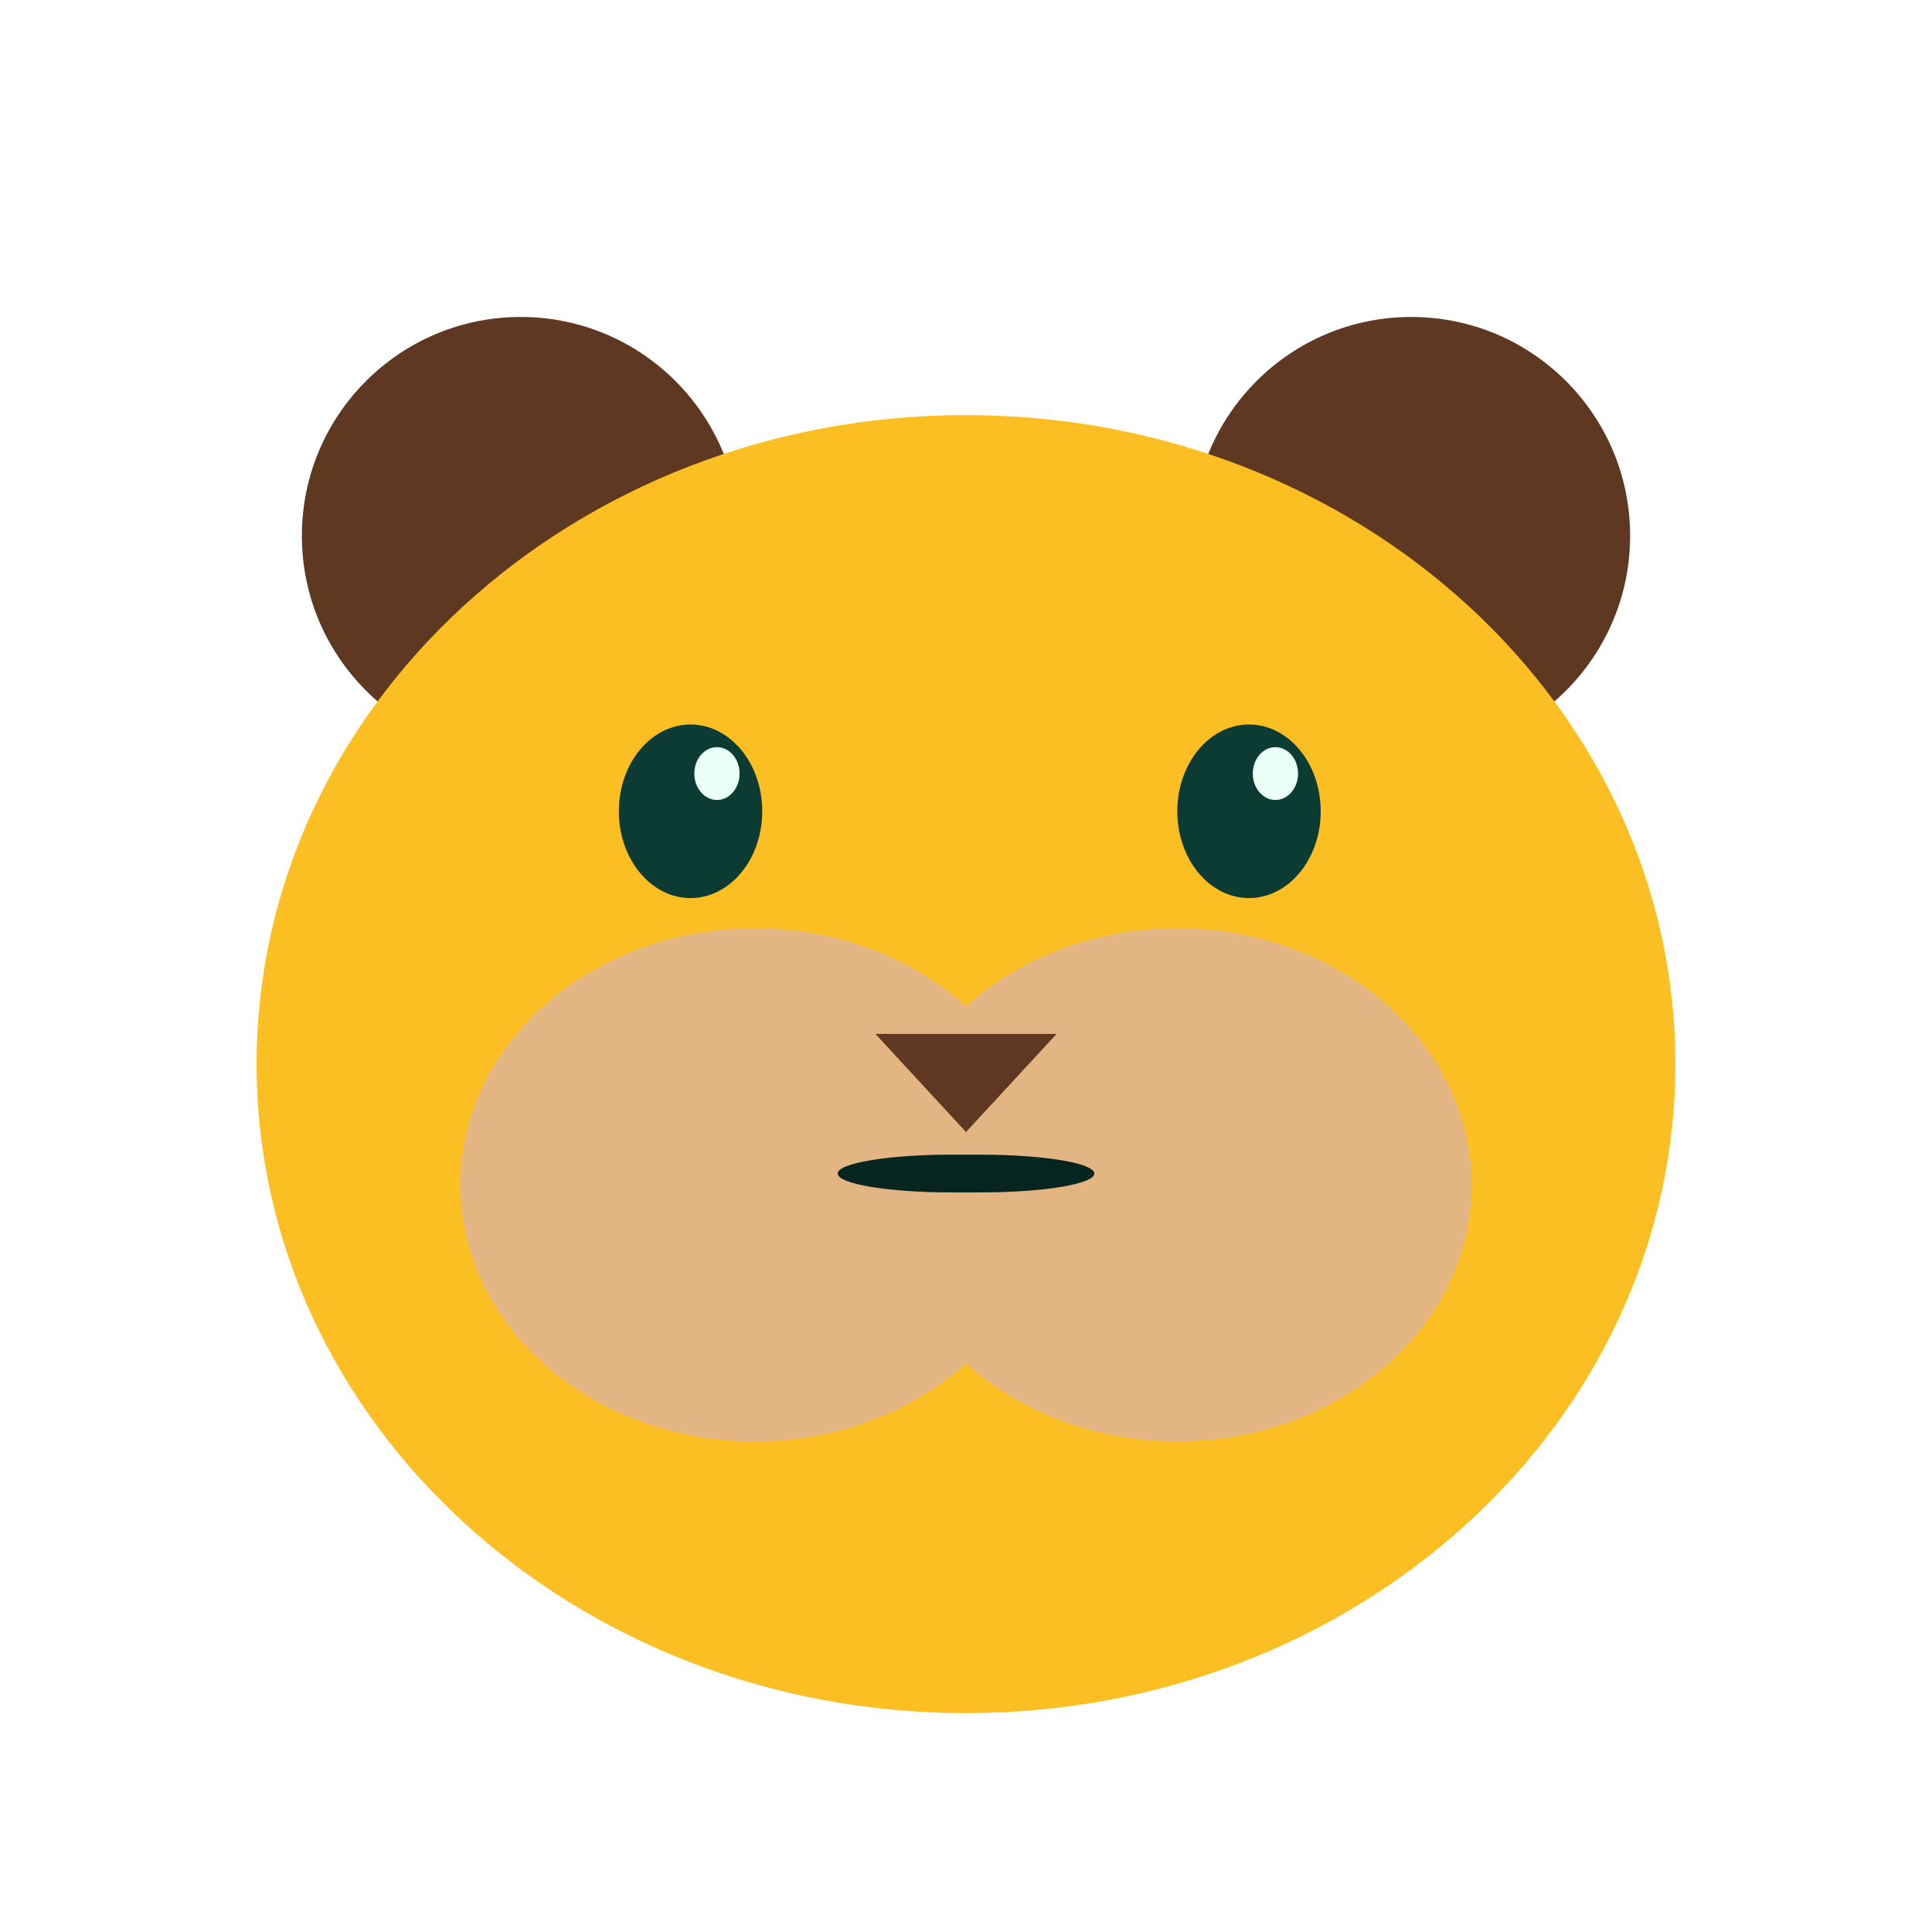
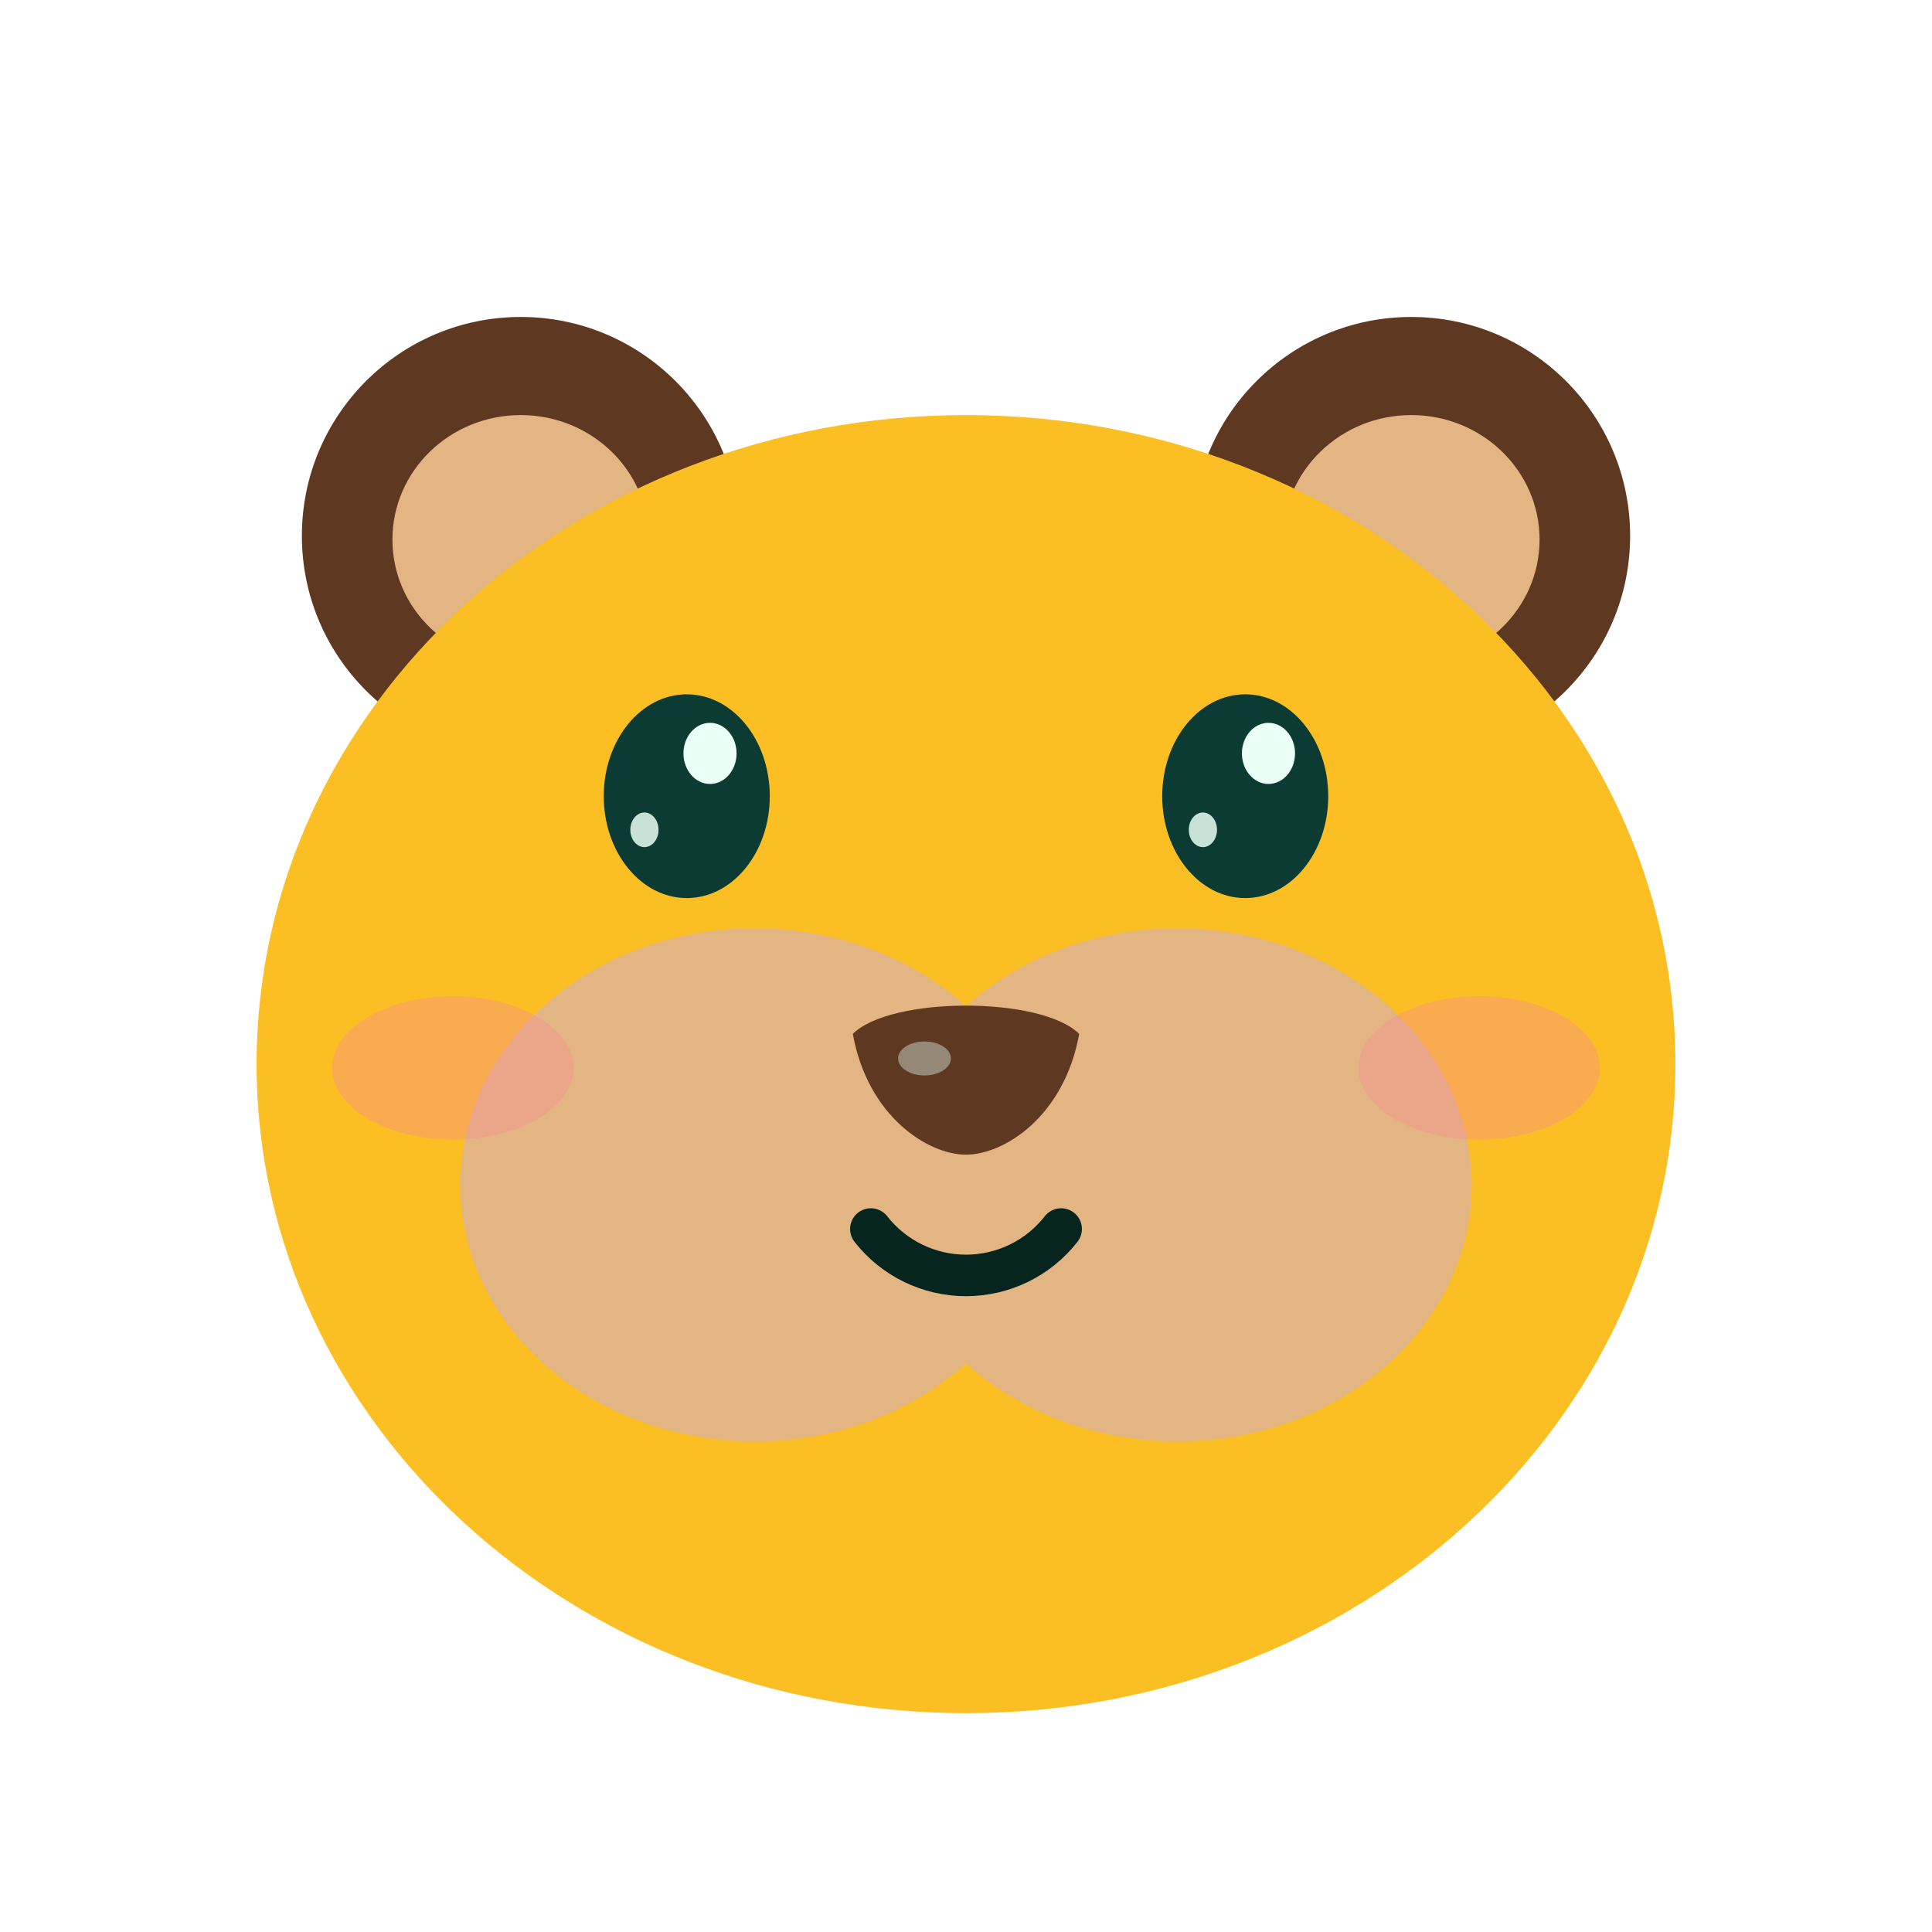
<svg xmlns="http://www.w3.org/2000/svg" viewBox="0 0 256 256" width="256" height="256" role="img" aria-hidden="true">
  <ellipse cx="69" cy="71" rx="29" ry="29" fill="#5f3822" />
  <ellipse cx="187" cy="71" rx="29" ry="29" fill="#5f3822" />
+   <ellipse cx="69" cy="71.5" rx="17" ry="16.5" fill="#e3b583" />
+   <ellipse cx="187" cy="71.5" rx="17" ry="16.5" fill="#e3b583" />
  <ellipse cx="128" cy="141" rx="94" ry="86" fill="#fbbf24" />
  <ellipse cx="100" cy="157" rx="39" ry="34" fill="#e3b583" />
  <ellipse cx="156" cy="157" rx="39" ry="34" fill="#e3b583" />
-   <ellipse cx="91.5" cy="107.5" rx="9.5" ry="11.5" fill="#0b3b32" />
-   <ellipse cx="165.5" cy="107.5" rx="9.5" ry="11.5" fill="#0b3b32" />
-   <ellipse cx="95" cy="102.5" rx="3" ry="3.5" fill="#eafff6" />
-   <ellipse cx="169" cy="102.5" rx="3" ry="3.5" fill="#eafff6" />
-   <polygon points="116,137 140,137 128,150" fill="#5f3822" />
-   <rect x="111" y="153" width="34" height="5" rx="15" ry="2.5" fill="#06251f" />
+   <ellipse cx="60" cy="141.5" rx="16" ry="9.5" fill="#f88c92" fill-opacity="0.400" />
+   <ellipse cx="196" cy="141.5" rx="16" ry="9.5" fill="#f88c92" fill-opacity="0.400" />
+   <ellipse cx="91" cy="105.5" rx="11" ry="13.5" fill="#0b3b32" />
+   <ellipse cx="165" cy="105.5" rx="11" ry="13.5" fill="#0b3b32" />
+   <ellipse cx="94.08" cy="99.83" rx="3.52" ry="4.05" fill="#eafff6" />
+   <ellipse cx="85.39" cy="109.955" rx="1.87" ry="2.295" fill="#eafff6" fill-opacity="0.850" />
+   <ellipse cx="168.08" cy="99.83" rx="3.52" ry="4.05" fill="#eafff6" />
+   <ellipse cx="159.39" cy="109.955" rx="1.87" ry="2.295" fill="#eafff6" fill-opacity="0.850" />
+   <path d="M113 137 C118 132 138 132 143 137 C141 148 133 153 128 153 C123 153 115 148 113 137 Z" fill="#5f3822" />
+   <ellipse cx="122.5" cy="140.25" rx="3.5" ry="2.25" fill="#eafff6" fill-opacity="0.400" />
+   <path d="M140.608 162.851 A16 16 0 0 1 115.392 162.851" fill="none" stroke="#06251f" stroke-width="5.5" stroke-linecap="round" />
</svg>
